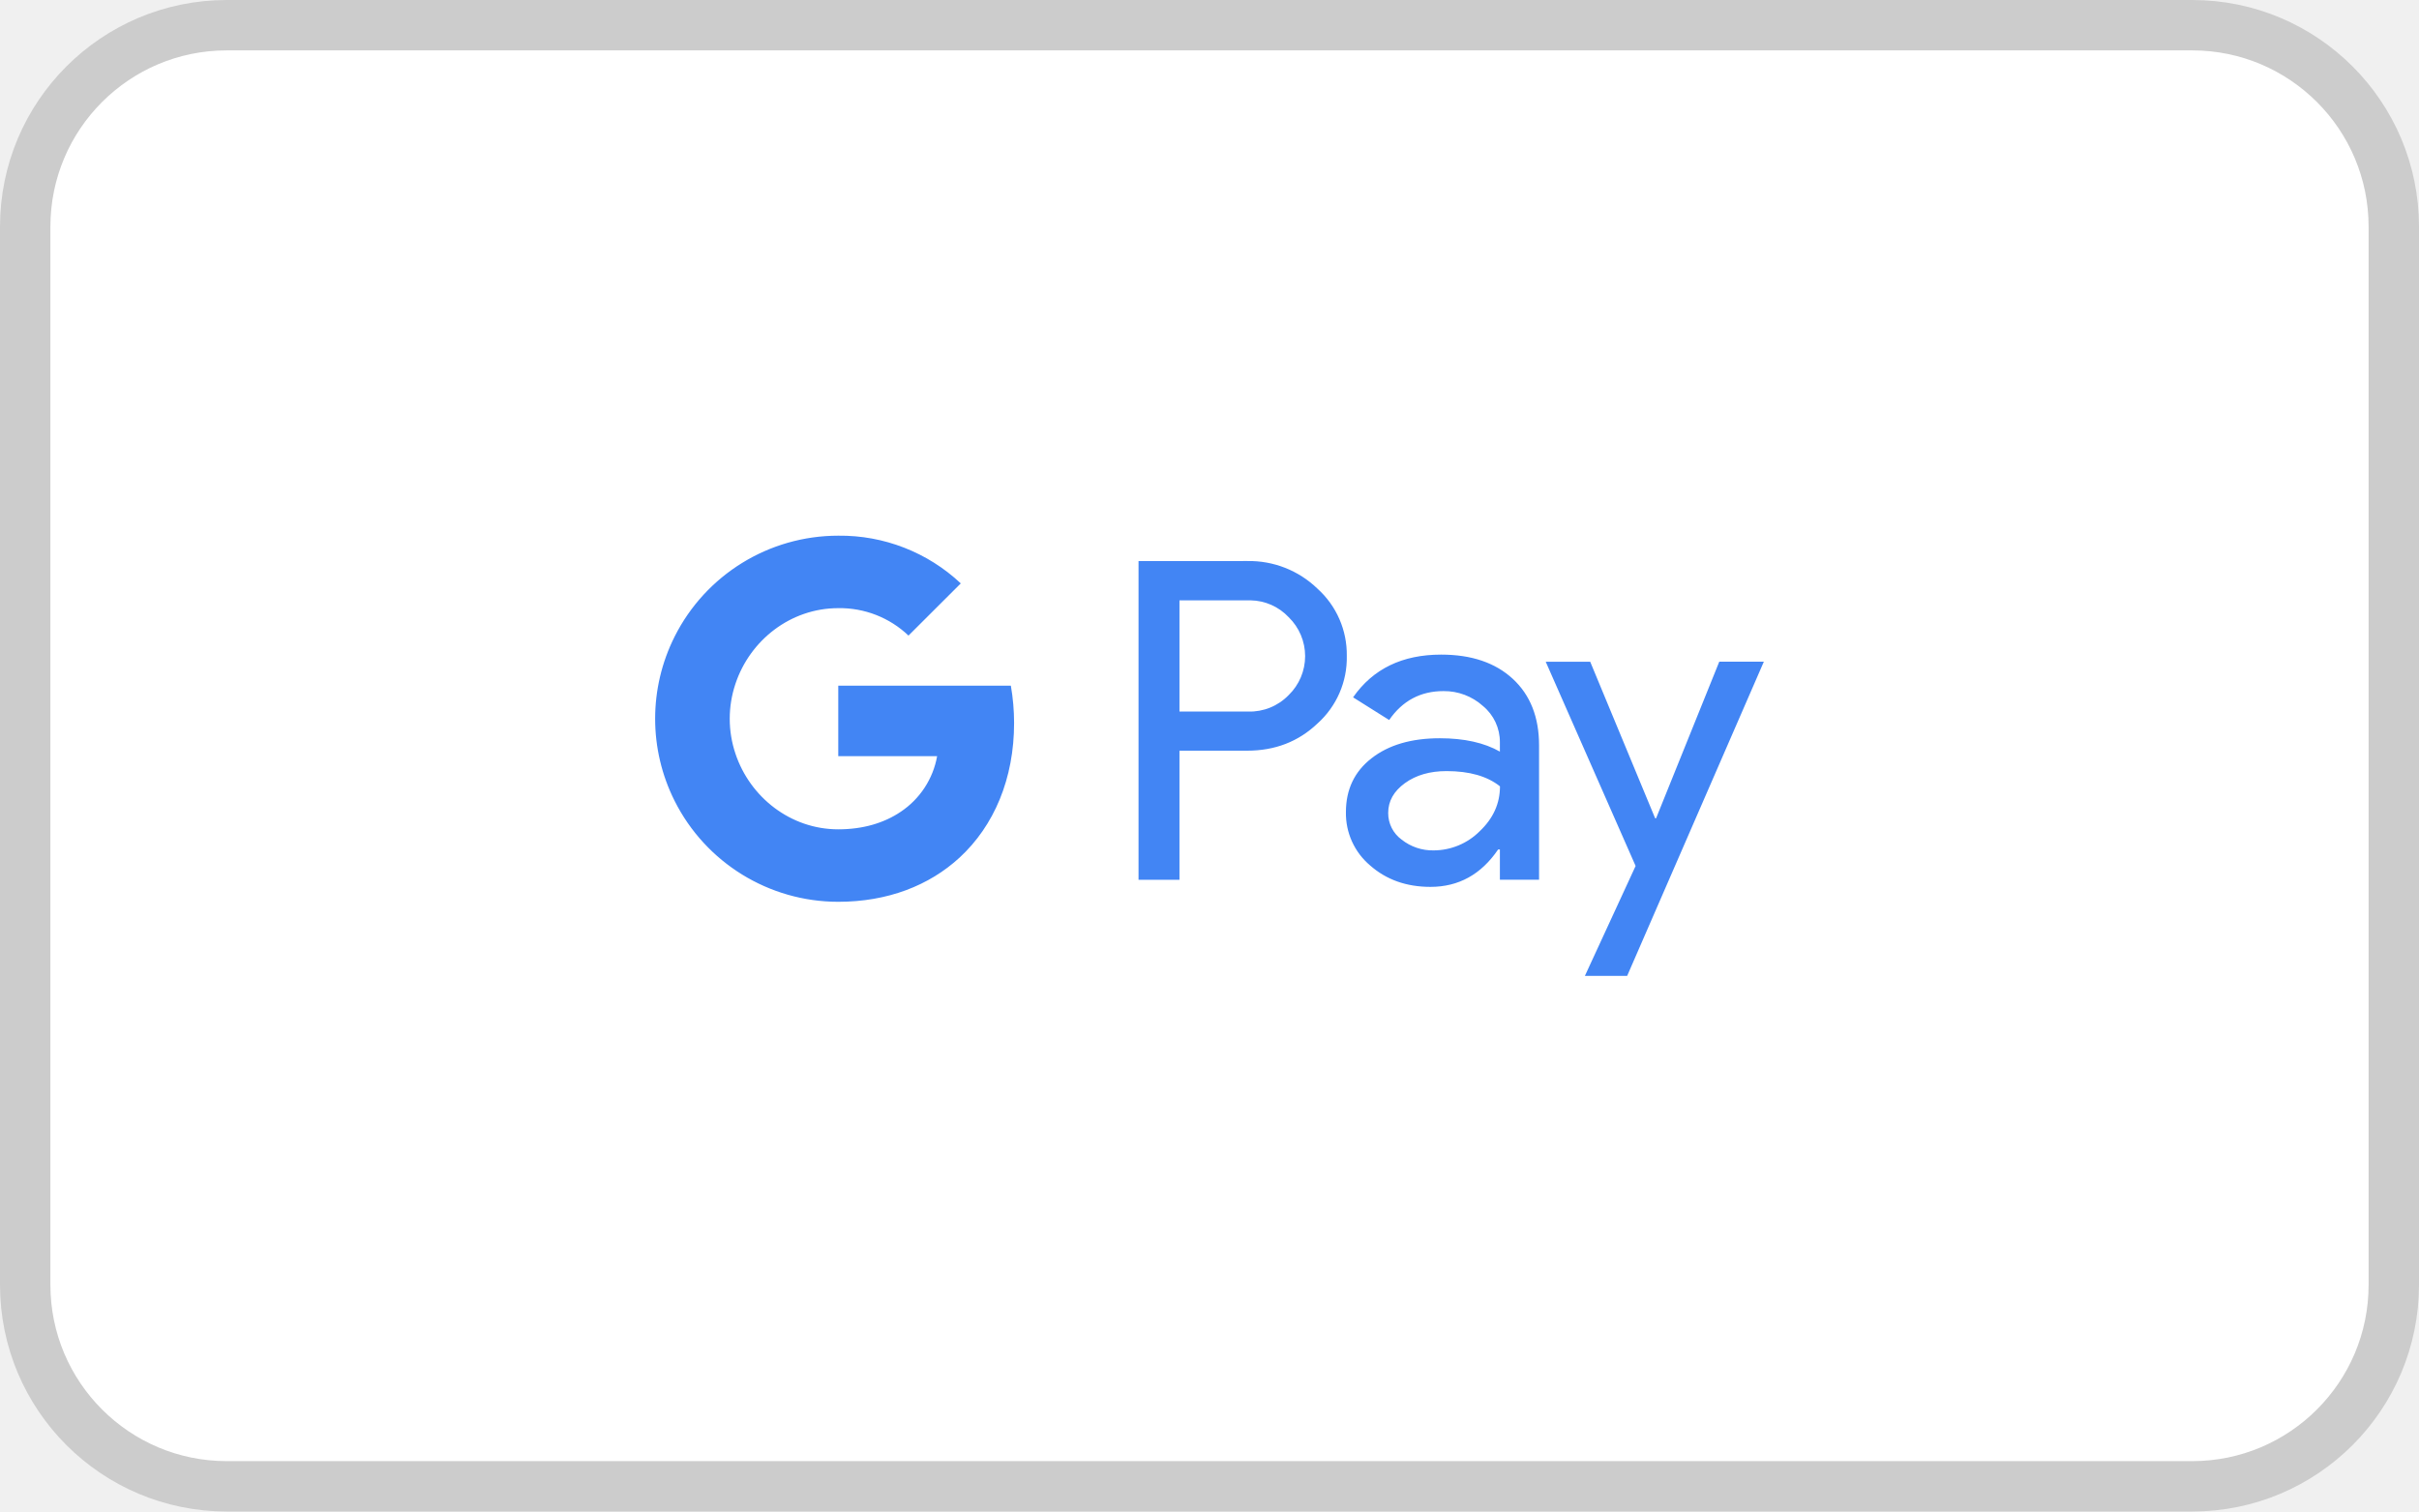
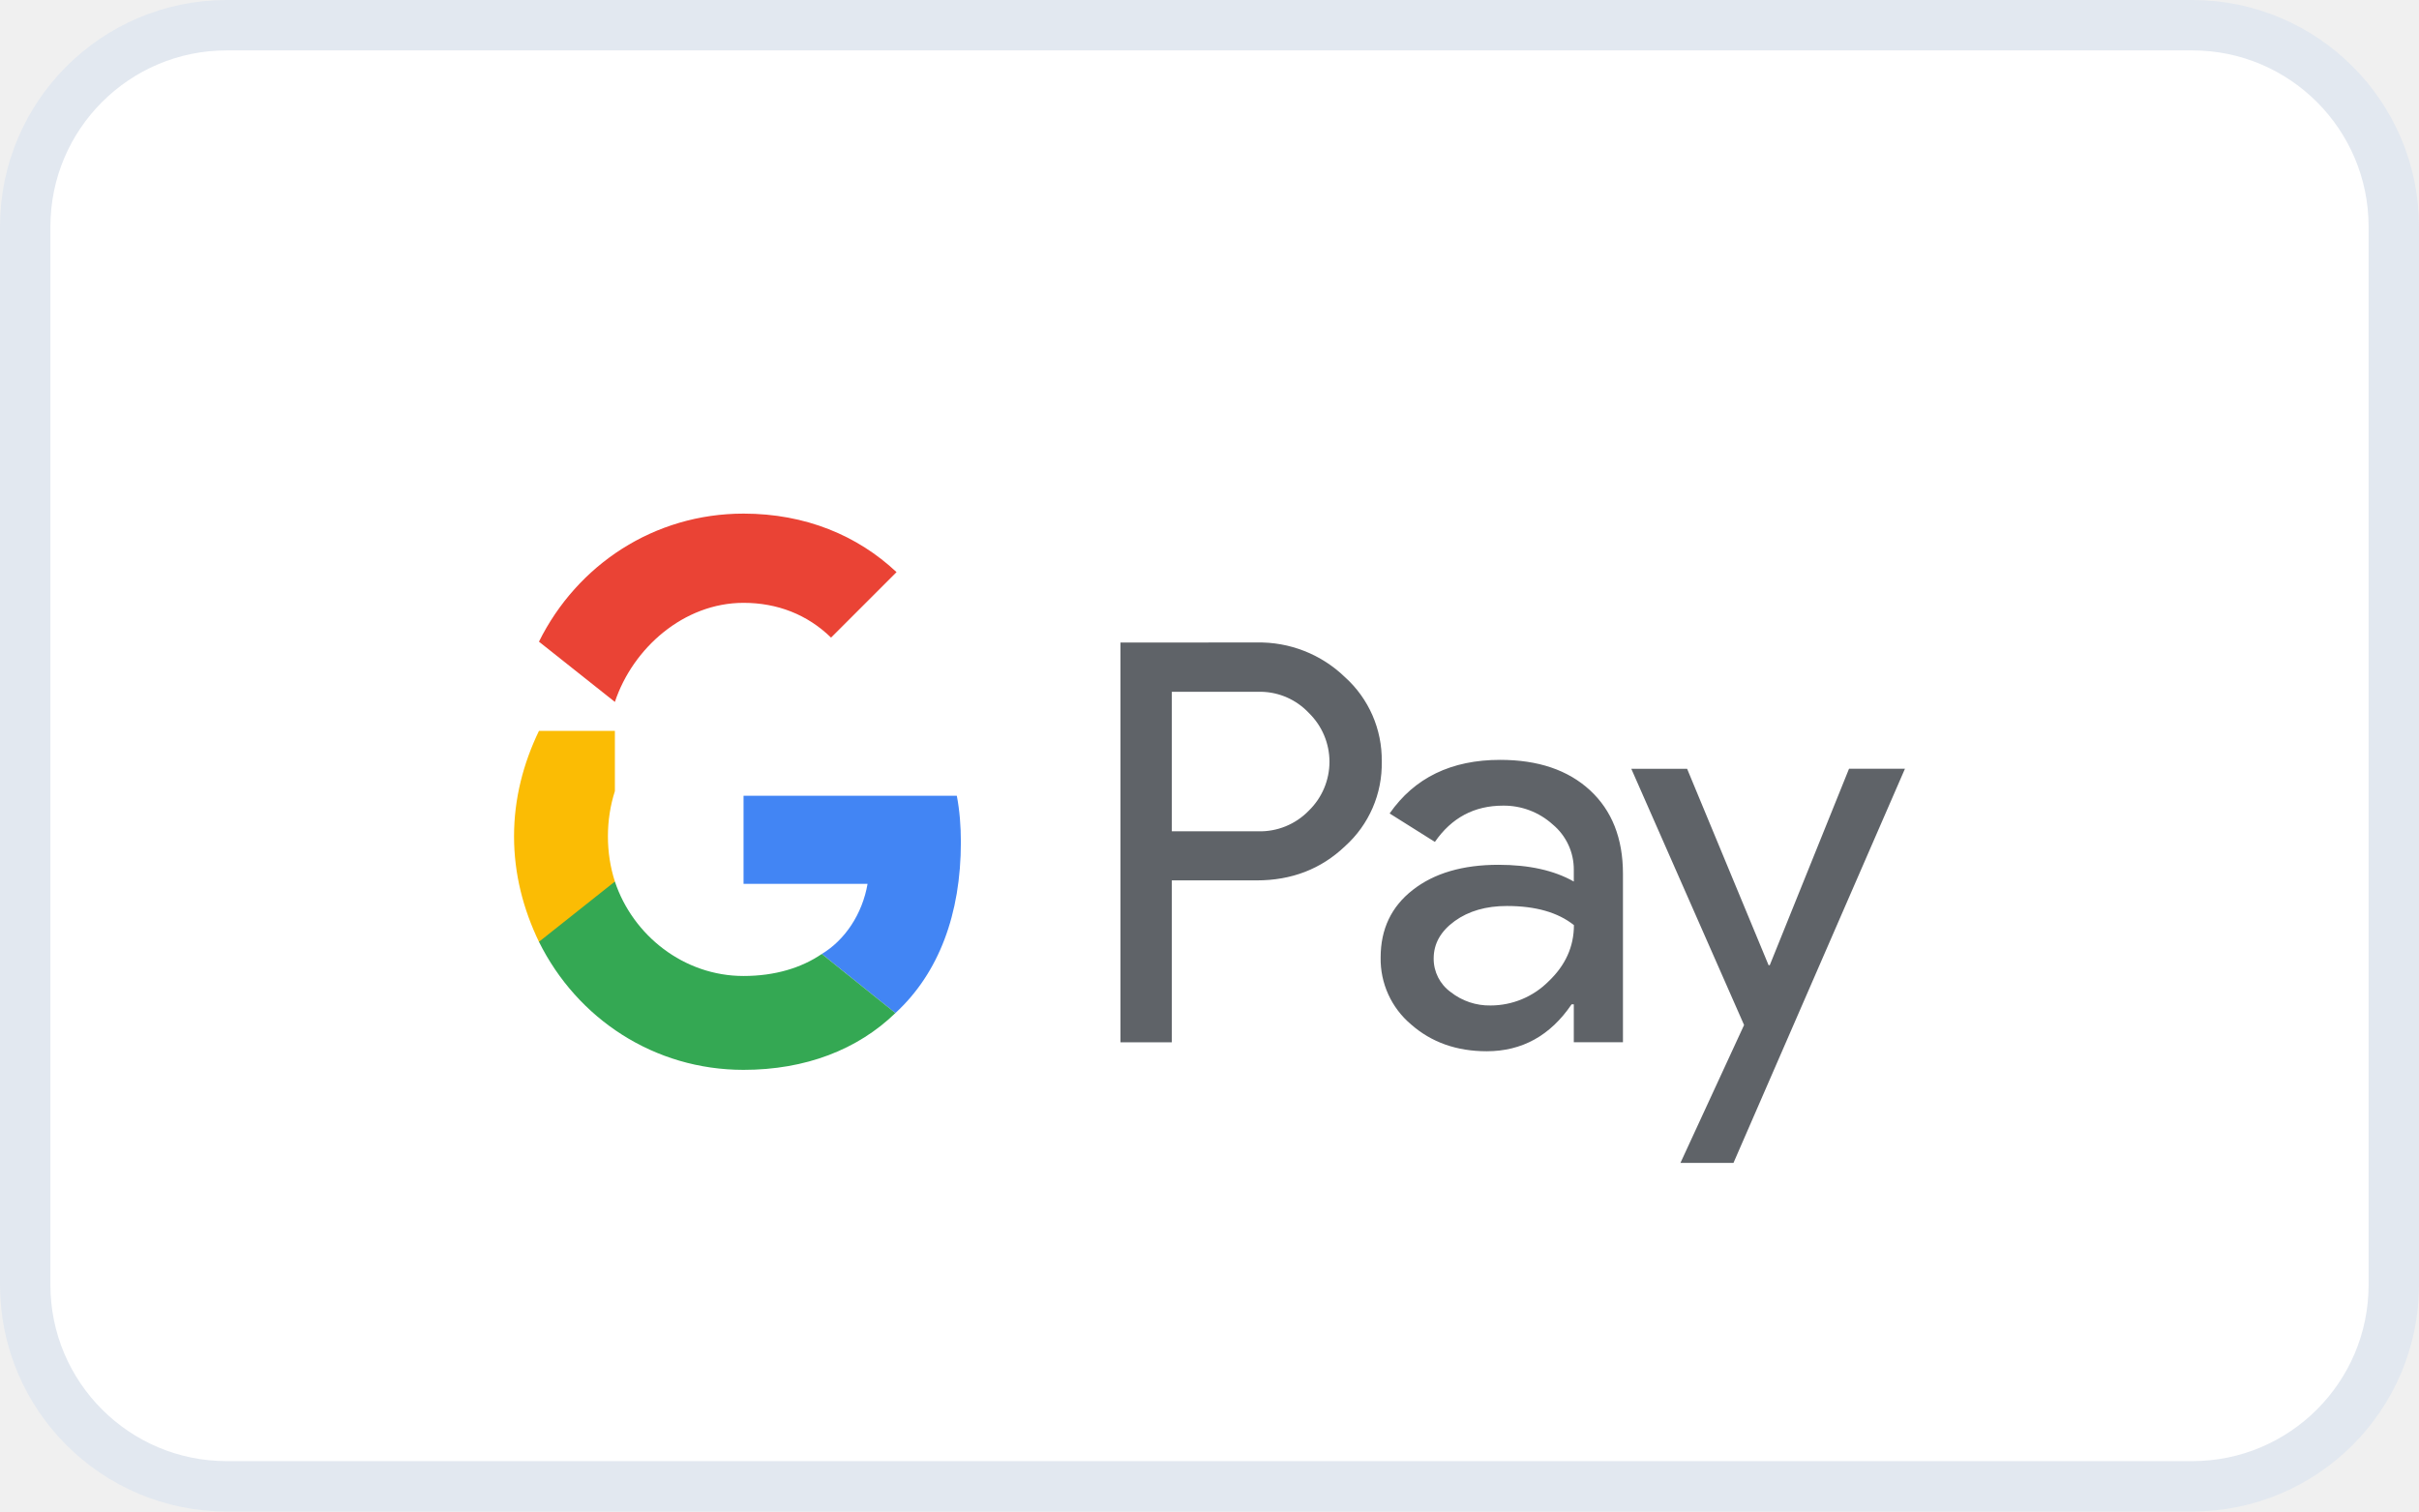
<svg xmlns="http://www.w3.org/2000/svg" viewBox="0 0 48 30" width="48" height="30" role="img" aria-label="Google Pay">
-   <rect x="0.5" y="0.5" width="47" height="29" rx="4" fill="#ffffff" stroke="#cccccc" />
-   <path transform="translate(13 4) scale(0.9166667)" fill="#4285F4" d="M3.963 7.235A3.963 3.963 0 00.422 9.419a3.963 3.963 0 000 3.559 3.963 3.963 0 003.541 2.184c1.07 0 1.97-.352 2.627-.957.748-.69 1.18-1.71 1.18-2.916a4.722 4.722 0 00-.07-.806H3.964v1.526h2.14a1.835 1.835 0 01-.79 1.205c-.356.241-.814.379-1.35.379-1.034 0-1.911-.697-2.225-1.636a2.375 2.375 0 010-1.517c.314-.94 1.191-1.636 2.225-1.636a2.152 2.152 0 011.52.594l1.132-1.13a3.808 3.808 0 00-2.652-1.033zm6.501.55v6.9h.886V11.89h1.465c.603 0 1.11-.196 1.522-.588a1.911 1.911 0 00.635-1.464 1.92 1.92 0 00-.635-1.456 2.125 2.125 0 00-1.522-.598zm2.427.85a1.156 1.156 0 01.823.365 1.176 1.176 0 010 1.686 1.171 1.171 0 01-.877.357H11.35V8.635h1.487a1.156 1.156 0 01.054 0zm4.124 1.175c-.842 0-1.477.308-1.907.925l.781.491c.288-.417.68-.626 1.175-.626a1.255 1.255 0 01.856.323 1.009 1.009 0 01.366.785v.202c-.34-.193-.774-.289-1.3-.289-.617 0-1.11.145-1.479.434-.37.288-.554.677-.554 1.165a1.476 1.476 0 00.525 1.156c.35.308.785.463 1.305.463.61 0 1.098-.27 1.465-.81h.038v.655h.848v-2.909c0-.61-.19-1.09-.568-1.44-.38-.35-.896-.525-1.551-.525zm2.263.154l1.946 4.422-1.098 2.38h.915L24 9.963h-.965l-1.368 3.391h-.02l-1.406-3.39zm-2.146 2.368c.494 0 .88.11 1.156.33 0 .372-.147.696-.44.973a1.413 1.413 0 01-.997.414 1.081 1.081 0 01-.69-.232.708.708 0 01-.293-.578c0-.257.12-.47.363-.647.24-.173.54-.26.9-.26Z" />
+   <rect x="0.5" y="0.5" width="47" height="29" rx="4" fill="#ffffff" stroke="#e2e8f0" stroke-width="1" />
+   <g transform="translate(10.2 3.8) scale(1.15)">
+     <path fill="#4285F4" d="M7.71 11.23c0-.27-.02-.54-.07-.8H3.96v1.52h2.14c-.09.52-.39.97-.79 1.21l1.27 1.02c.75-.69 1.13-1.71 1.13-2.95z" />
+     <path fill="#34A853" d="M3.96 15.16c1.07 0 1.97-.35 2.62-.98l-1.27-1.02c-.35.24-.81.38-1.35.38-1.03 0-1.91-.7-2.22-1.63H.43v1.04c.66 1.33 1.99 2.21 3.53 2.21z" />
+     <path fill="#FBBC04" d="M1.74 11.91c-.08-.25-.12-.51-.12-.78s.04-.53.12-.78V9.31H.43C.16 9.87 0 10.48 0 11.13s.16 1.26.43 1.82l1.31-1.04z" />
+     <path fill="#EA4335" d="M3.96 7.1c.58 0 1.1.2 1.51.6l1.13-1.13C5.93 5.94 5.03 5.56 3.96 5.56c-1.54 0-2.87.88-3.53 2.21l1.31 1.04c.31-.93 1.19-1.71 2.22-1.71z" />
+     <path fill="#5F6368" d="M10.464 7.785v6.9h.886V11.89h1.465c.603 0 1.11-.196 1.522-.588a1.911 1.911 0 00.635-1.464 1.92 1.92 0 00-.635-1.456 2.125 2.125 0 00-1.522-.598zm2.427.85a1.156 1.156 0 01.823.365 1.176 1.176 0 010 1.686 1.171 1.171 0 01-.877.357H11.35V8.635h1.487a1.156 1.156 0 01.054 0zm4.124 1.175c-.842 0-1.477.308-1.907.925l.781.491c.288-.417.68-.626 1.175-.626a1.255 1.255 0 01.856.323 1.009 1.009 0 01.366.785v.202c-.34-.193-.774-.289-1.3-.289-.617 0-1.11.145-1.479.434-.37.288-.554.677-.554 1.165a1.476 1.476 0 00.525 1.156c.35.308.785.463 1.305.463.61 0 1.098-.27 1.465-.81h.038v.655h.848v-2.909c0-.61-.19-1.09-.568-1.44-.38-.35-.896-.525-1.551-.525zm2.263.154l1.946 4.422-1.098 2.38h.915L24 9.963h-.965l-1.368 3.391h-.02l-1.406-3.39zm-2.146 2.368c.494 0 .88.11 1.156.33 0 .372-.147.696-.44.973a1.413 1.413 0 01-.997.414 1.081 1.081 0 01-.69-.232.708.708 0 01-.293-.578c0-.257.12-.47.363-.647.24-.173.54-.26.9-.26z" />
+   </g>
</svg>
